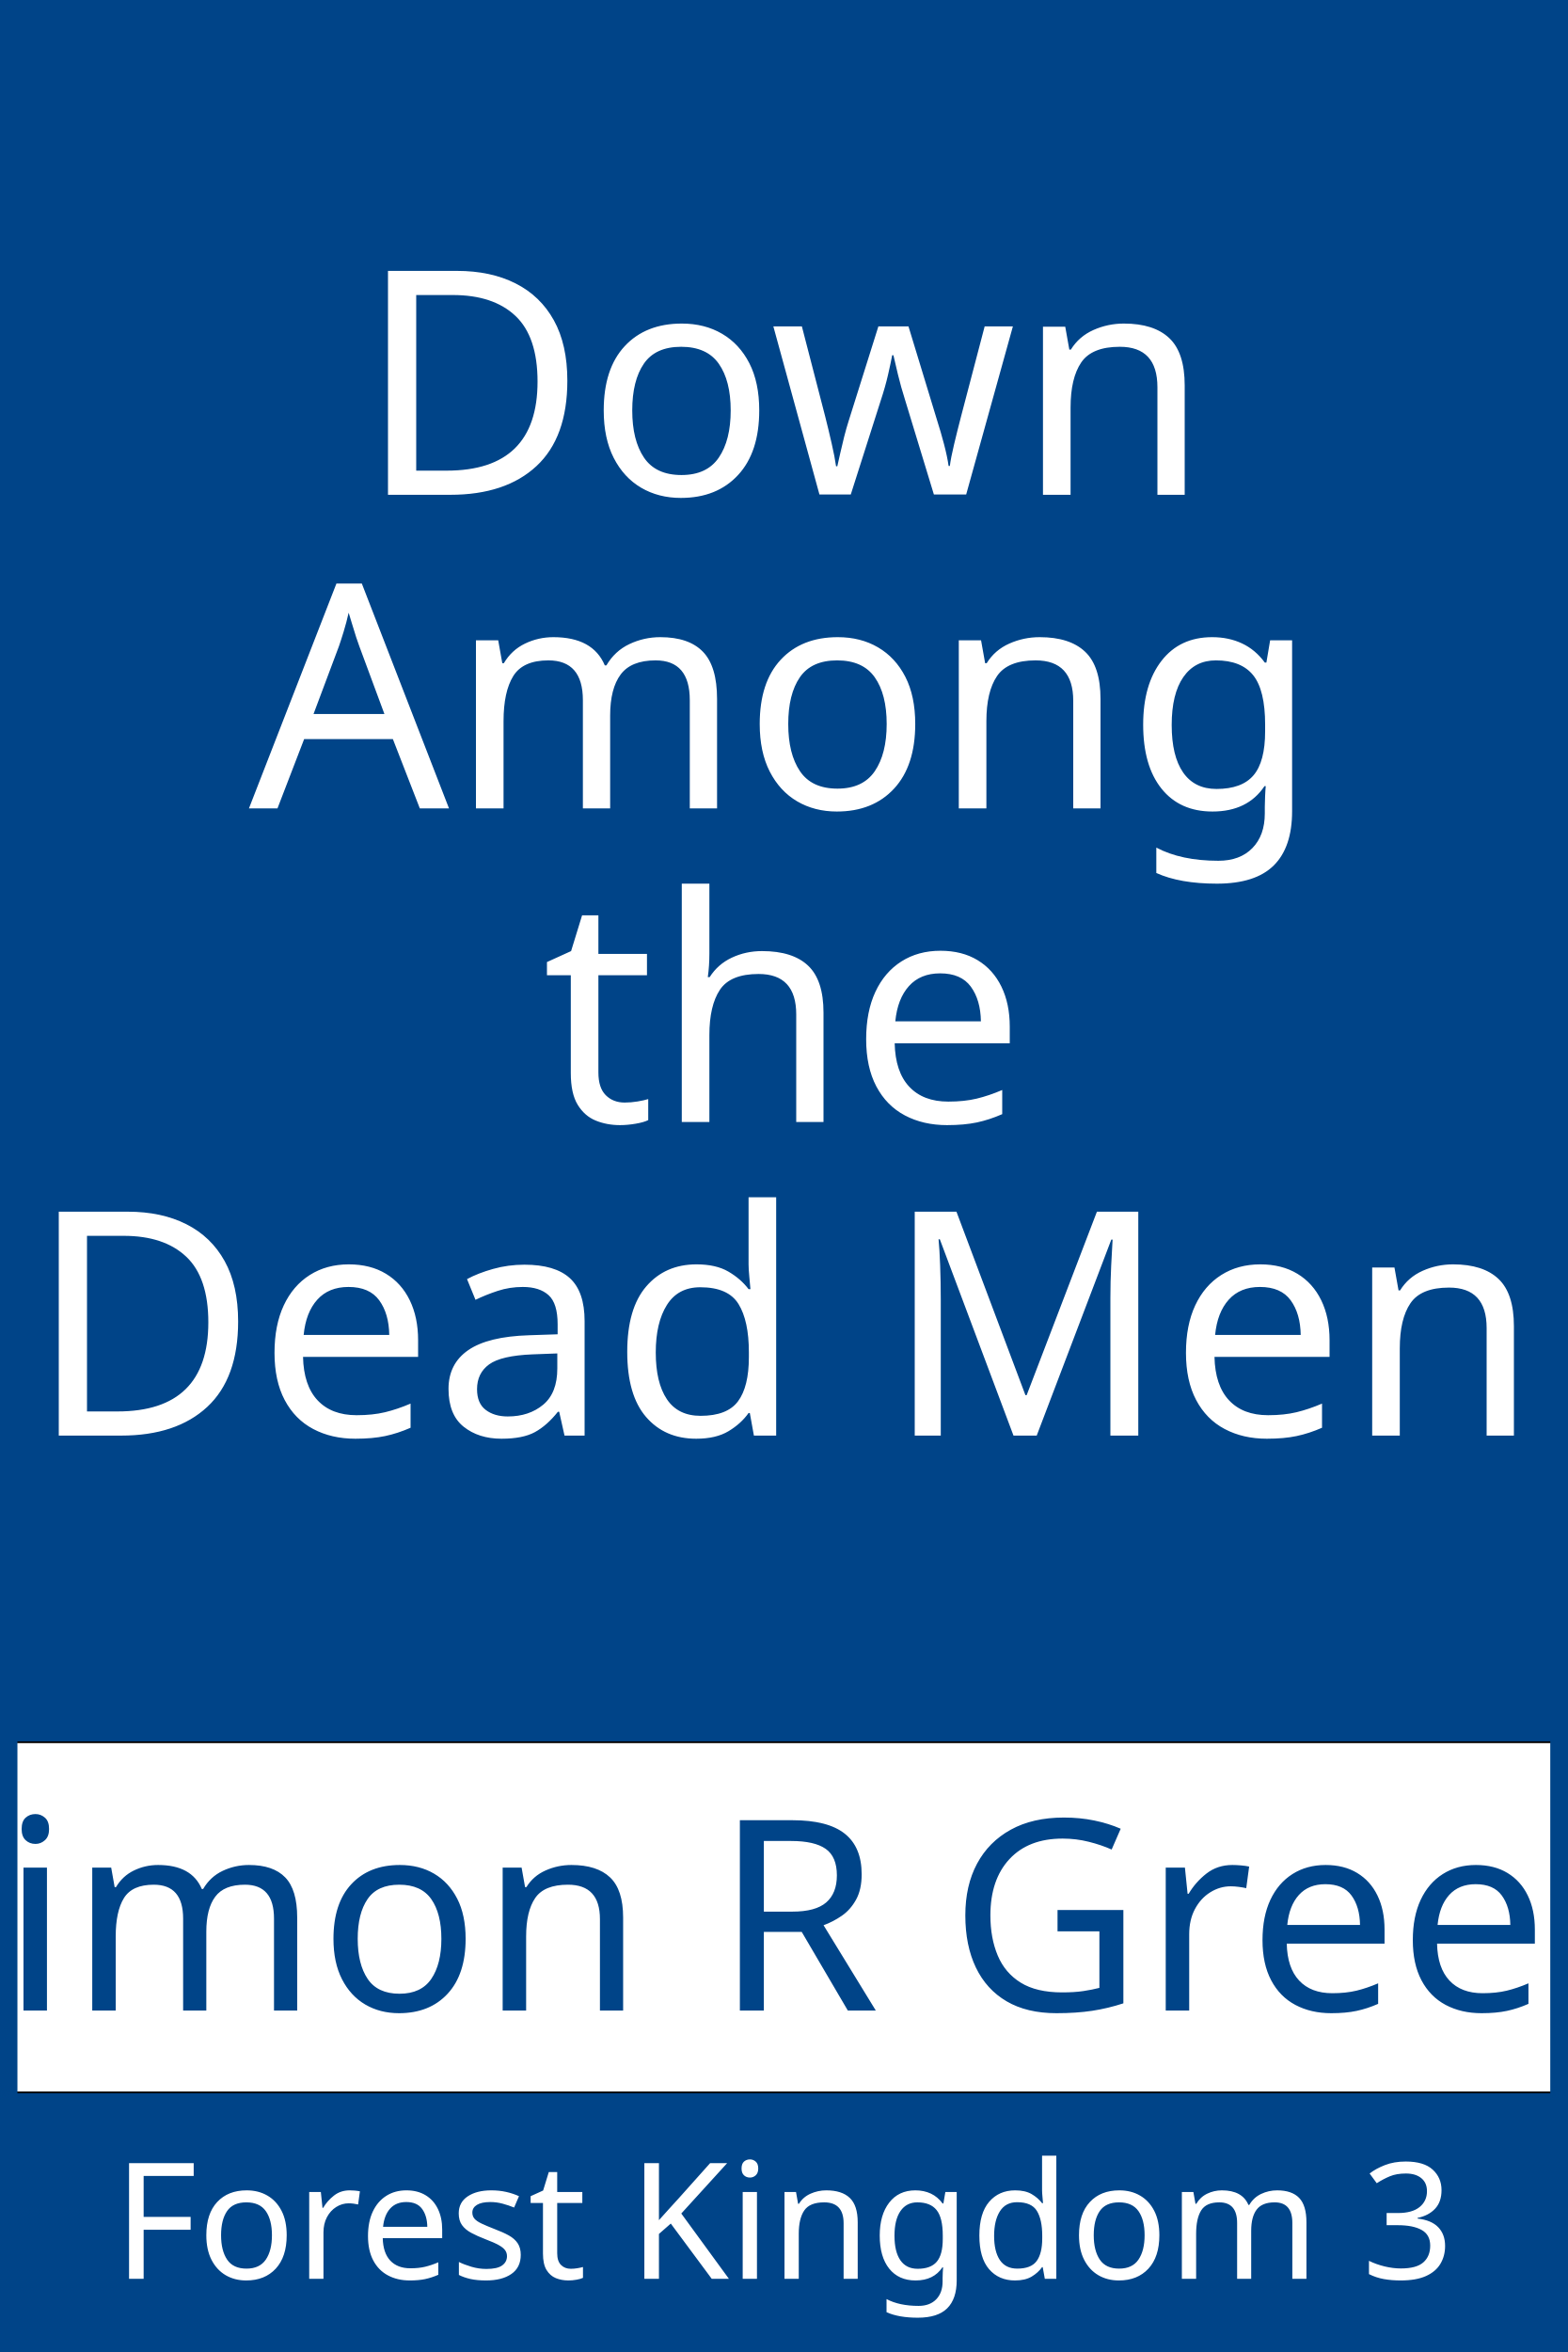
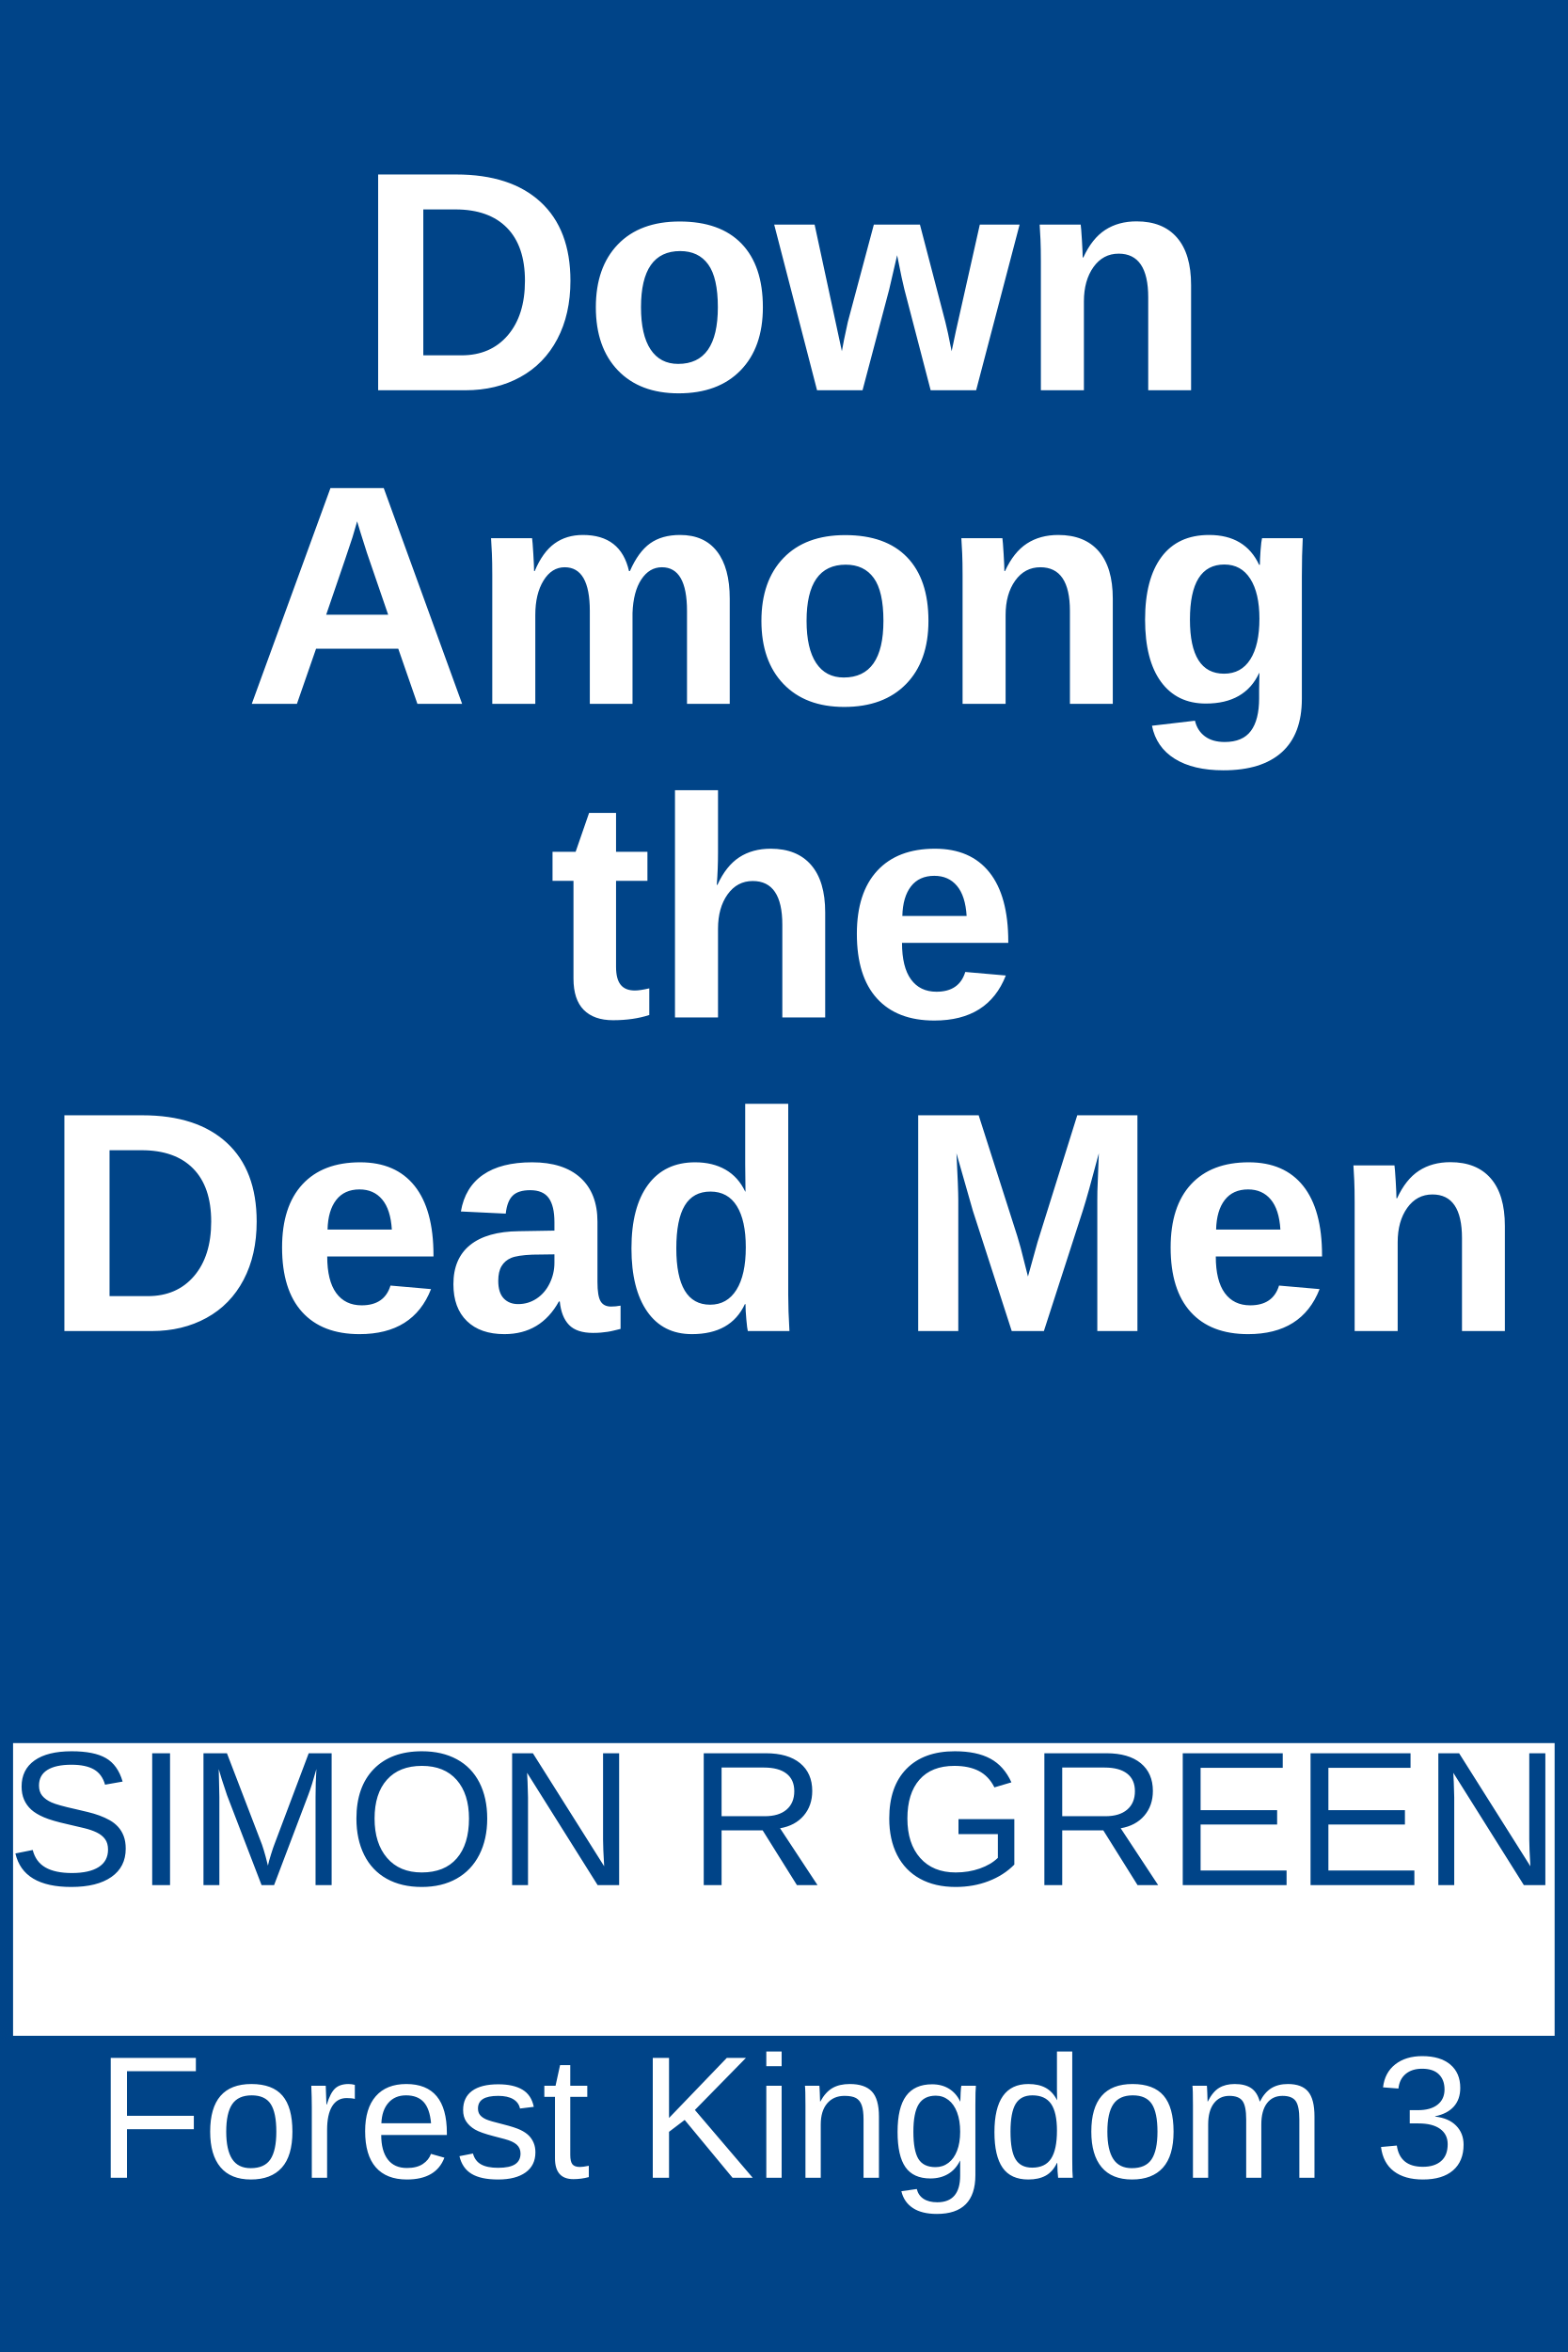
<svg xmlns="http://www.w3.org/2000/svg" version="1.1" width="900" height="1350" viewBox="0 0 900 1350">
-   <rect fill="#004488" stroke="#FFFFFF" stroke-width="1" x="0" y="0" width="900" height="1350" />
-   <rect fill="#FFFFFF" stroke="#000000" stroke-width="1" x="0" y="1000" width="901" height="201" />
-   <text x="450" y="284" font-family="Impact" font-size="180px" text-anchor="middle" fill="#FFFFFF">Down</text>
-   <text x="450" y="464" font-family="Impact" font-size="180px" text-anchor="middle" fill="#FFFFFF">Among</text>
-   <text x="450" y="644" font-family="Impact" font-size="180px" text-anchor="middle" fill="#FFFFFF">the</text>
-   <text x="450" y="824" font-family="Impact" font-size="180px" text-anchor="middle" fill="#FFFFFF">Dead Men</text>
-   <text lengthAdjust="spacingAndGlyphs" textLength="765" x="450" y="1154" font-family="Verdana" font-size="153px" text-anchor="middle" fill="#004488">Simon R Green</text>
-   <text lengthAdjust="spacingAndGlyphs" textLength="765" x="450" y="1308" font-family="Verdana" font-size="93px" text-anchor="middle" fill="#FFFFFF">Forest Kingdom 3</text>
-   <rect fill="none" stroke="#004488" stroke-width="20" x="0" y="0" width="900" height="1350" />
+   <rect fill="#004488" stroke="#004488" stroke-width="15" x="0" y="0" width="900" height="1350" />
+   <rect fill="#004488" stroke="#004488" stroke-width="15" x="0" y="0" width="900" height="1009" />
+   <text font-weight="bold" alignment-baseline="central" x="450" y="224" font-family="Impact,Tahoma,Arial" font-size="180px" text-anchor="middle" fill="#FFFFFF">Down</text>
+   <text font-weight="bold" alignment-baseline="central" x="450" y="404" font-family="Impact,Tahoma,Arial" font-size="180px" text-anchor="middle" fill="#FFFFFF">Among</text>
+   <text font-weight="bold" alignment-baseline="central" x="450" y="584" font-family="Impact,Tahoma,Arial" font-size="180px" text-anchor="middle" fill="#FFFFFF">the</text>
+   <text font-weight="bold" alignment-baseline="central" x="450" y="764" font-family="Impact,Tahoma,Arial" font-size="180px" text-anchor="middle" fill="#FFFFFF">Dead Men</text>
+   <rect fill="#FFFFFF" stroke="#FFFFFF" stroke-width="15" x="0" y="1008" width="900" height="169" />
+   <text lengthAdjust="spacingAndGlyphs" alignment-baseline="central" textLength="750" x="450" y="1082" font-family="Tahoma,Arial" font-size="110px" text-anchor="middle" fill="#004488">SIMON R GREEN</text>
+   <rect fill="#004488" stroke="#004488" stroke-width="15" x="0" y="1176" width="900" height="169" />
+   <text lengthAdjust="spacingAndGlyphs" alignment-baseline="central" textLength="750" x="450" y="1250" font-family="Tahoma,Arial" font-size="100px" text-anchor="middle" fill="#FFFFFF">Forest Kingdom 3</text>
+   <rect fill="none" stroke="#004488" stroke-width="15" x="0" y="0" width="900" height="1350" />
</svg>
